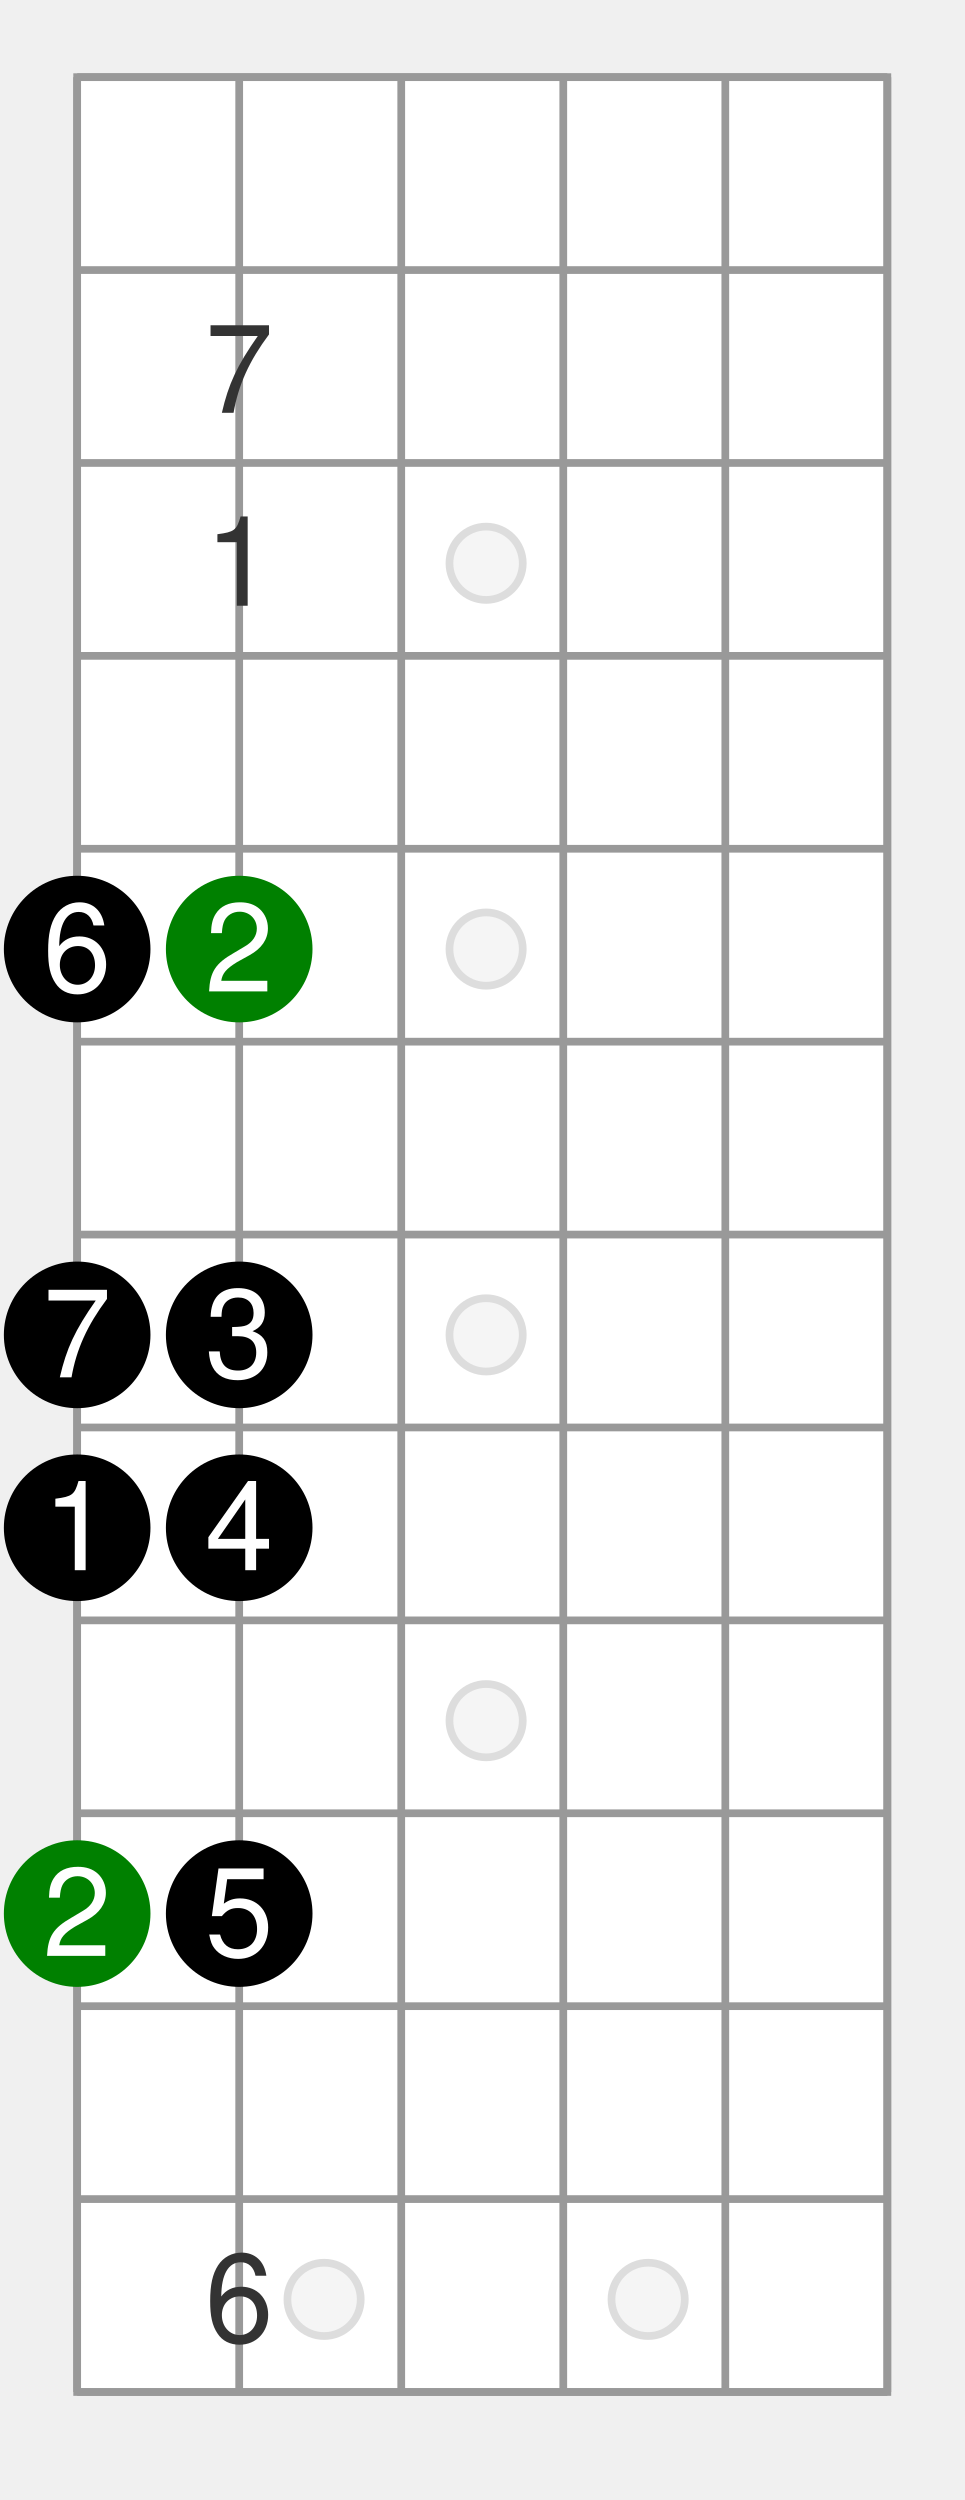
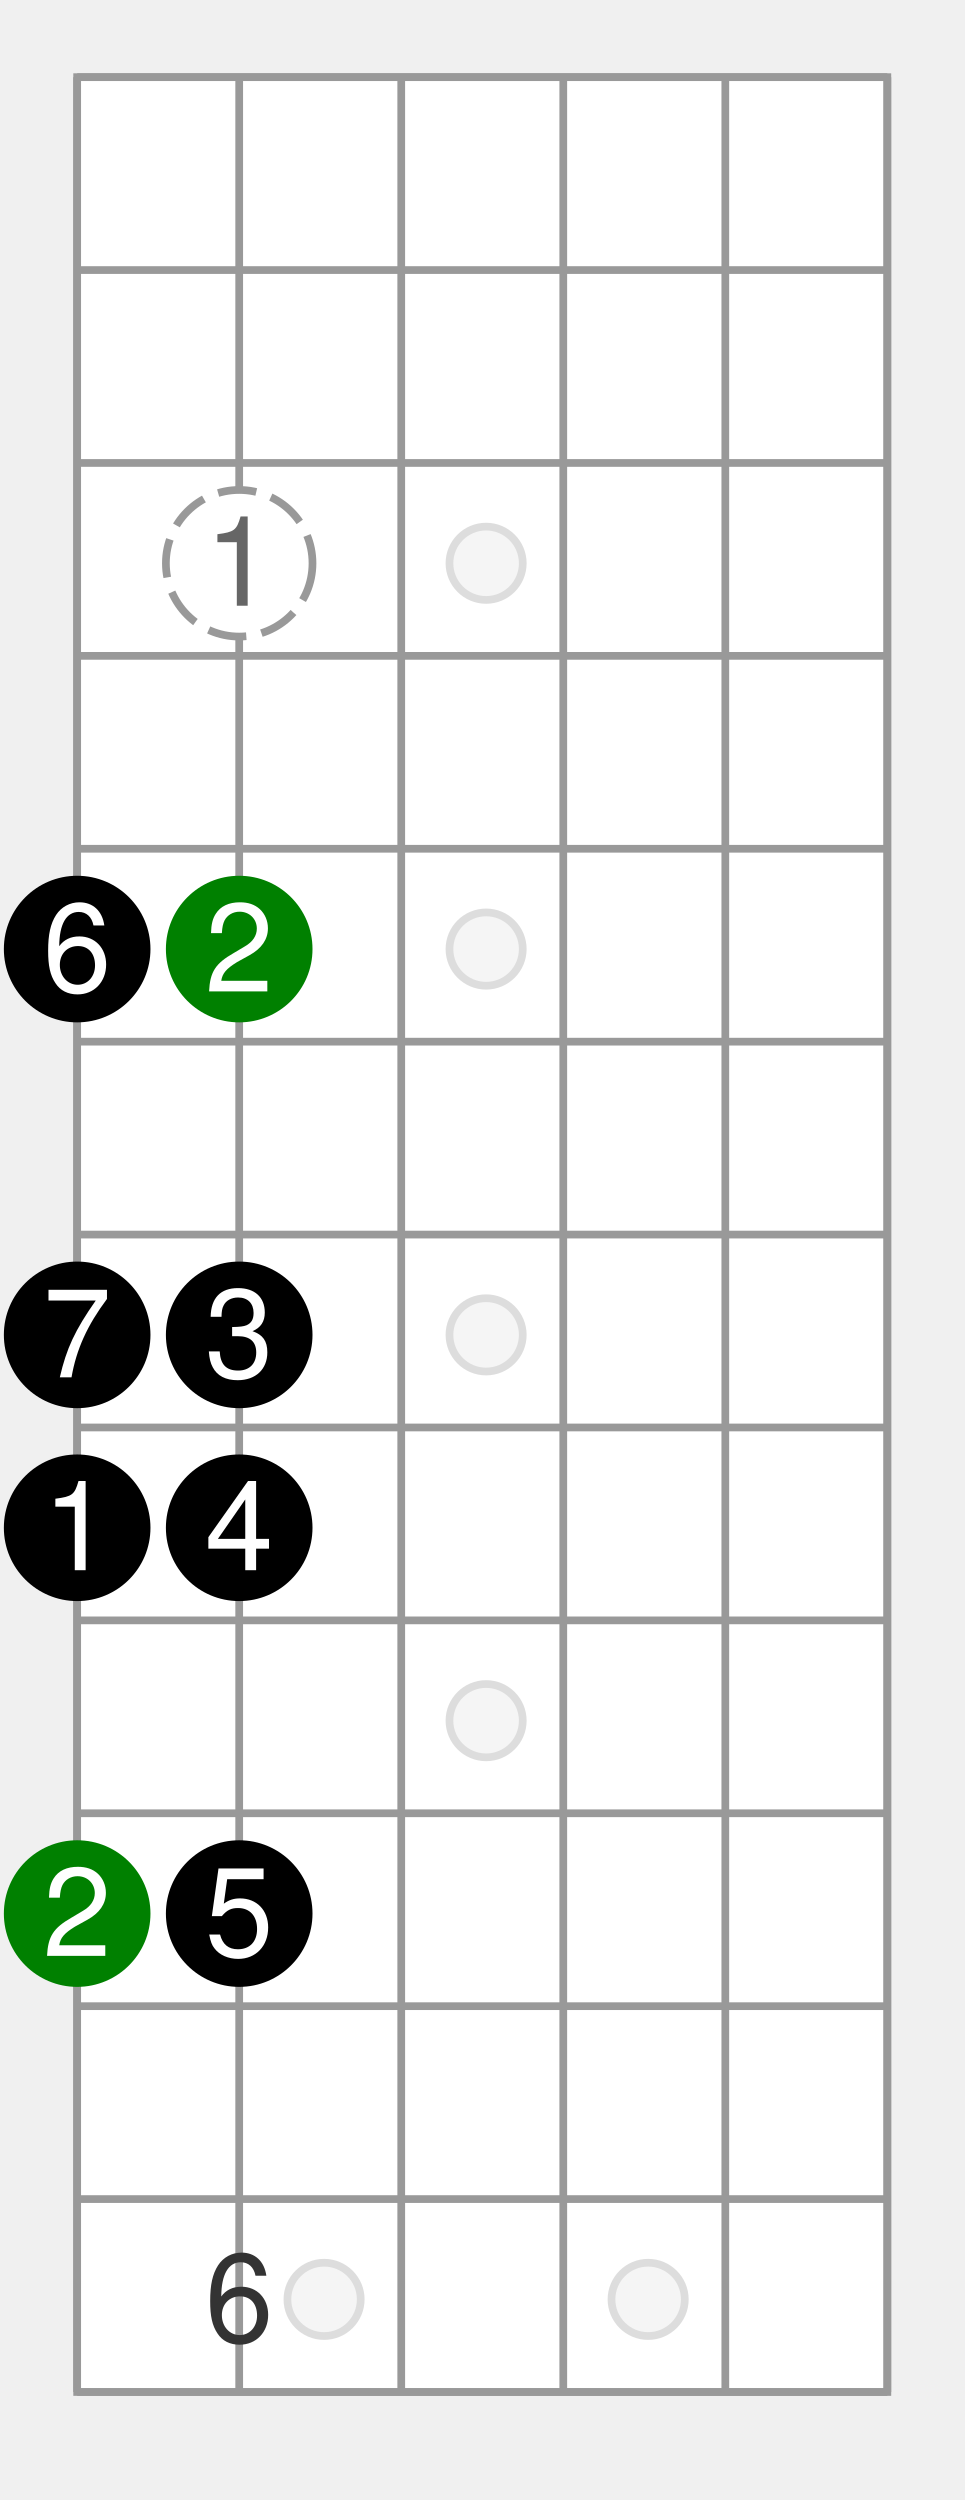
- <svg xmlns="http://www.w3.org/2000/svg" id="diagram-new" class="fbd-diagram" width="100%" viewBox="0 0 125 324" preserveAspectRatio="xMidYMid meet" font-size="16px" data-fbd="{&quot;numStrings&quot;:6,&quot;numFrets&quot;:12,&quot;inlays&quot;:[3,5,7,9,&quot;12:double&quot;],&quot;grid&quot;:[[null,null,null,null,null,null,null,null],[null,null,null,null,null,null,null,null],[null,null,&quot;7&quot;,null,null,null,null,null],[null,null,&quot;1&quot;,null,null,null,null,null],[null,null,null,null,null,null,null,null],[null,{&quot;dot&quot;:true,&quot;label&quot;:&quot;6&quot;},{&quot;dot&quot;:true,&quot;class&quot;:&quot;fbd-note-root&quot;,&quot;label&quot;:&quot;2&quot;},null,null,null,null,null],[null,null,null,null,null,null,null,null],[null,{&quot;dot&quot;:true,&quot;label&quot;:&quot;7&quot;},{&quot;dot&quot;:true,&quot;label&quot;:&quot;3&quot;},null,null,null,null,null],[null,{&quot;dot&quot;:true,&quot;label&quot;:&quot;1&quot;},{&quot;dot&quot;:true,&quot;label&quot;:&quot;4&quot;},null,null,null,null,null],[null,null,null,null,null,null,null,null],[null,{&quot;dot&quot;:true,&quot;class&quot;:&quot;fbd-note-root&quot;,&quot;label&quot;:&quot;2&quot;},{&quot;dot&quot;:true,&quot;label&quot;:&quot;5&quot;},null,null,null,null,null],[null],[null,null,&quot;6&quot;]]}">
+ <svg xmlns="http://www.w3.org/2000/svg" id="diagram-new" class="fbd-diagram" width="100%" viewBox="0 0 125 324" preserveAspectRatio="xMidYMid meet" font-size="16px" data-fbd="{&quot;numStrings&quot;:6,&quot;numFrets&quot;:12,&quot;inlays&quot;:[3,5,7,9,&quot;12:double&quot;],&quot;grid&quot;:[[null,null,null,null,null,null,null,null],[null,null,null,null,null,null,null,null],[null,null,&quot;&quot;,null,null,null,null,null],[null,null,{&quot;label&quot;:&quot;1&quot;,&quot;dot&quot;:true,&quot;class&quot;:&quot;fbd-note-optional&quot;},null,null,null,null,null],[null,null,null,null,null,null,null,null],[null,{&quot;dot&quot;:true,&quot;label&quot;:&quot;6&quot;},{&quot;dot&quot;:true,&quot;class&quot;:&quot;fbd-note-root&quot;,&quot;label&quot;:&quot;2&quot;},null,null,null,null,null],[null,null,null,null,null,null,null,null],[null,{&quot;dot&quot;:true,&quot;label&quot;:&quot;7&quot;},{&quot;dot&quot;:true,&quot;label&quot;:&quot;3&quot;},null,null,null,null,null],[null,{&quot;dot&quot;:true,&quot;label&quot;:&quot;1&quot;},{&quot;dot&quot;:true,&quot;label&quot;:&quot;4&quot;},null,null,null,null,null],[null,null,null,null,null,null,null,null],[null,{&quot;dot&quot;:true,&quot;class&quot;:&quot;fbd-note-root&quot;,&quot;label&quot;:&quot;2&quot;},{&quot;dot&quot;:true,&quot;label&quot;:&quot;5&quot;},null,null,null,null,null],[null],[null,null,&quot;6&quot;]]}">
  <style type="text/css">/*  */
 .fbd-grid { stroke: #999; } .fbd-grid-background { fill: #fff; } .fbd-diagram { font-family: "Helvetica Neue",Helvetica,Arial,sans-serif; font-weight: 500; } .fbd-inlays { fill: #f5f5f5; stroke: #ddd; } .fbd-positions text { fill: #333; text-anchor: middle; } .fbd-positions circle + text { fill: #fff; } .fbd-dots { fill: #000; stroke: none; } .fbd-note-footer { font-size: 75%; text-anchor: middle; fill: #000; } .fbd-note-root circle { fill: green; } .fbd-note-optional circle { fill: #fff; stroke: #999; stroke-dasharray: 5,2; } .fbd-note-optional circle + text { fill: #666; } .fbd-note-chromatic circle { fill: #fcc; } .fbd-note-chromatic circle + text { fill: #000; }
/*  */
</style>
  <g class="fbd-grid">
    <rect class="fbd-grid-background" x="10" y="10" width="105" height="300" />
    <path class="fbd-frets" d=" M10 10 h105 M10 35 h105 M10 60 h105 M10 85 h105 M10 110 h105 M10 135 h105 M10 160 h105 M10 185 h105 M10 210 h105 M10 235 h105 M10 260 h105 M10 285 h105 M10 310 h105" />
    <path class="fbd-strings" d=" M10 10 v300 M31 10 v300 M52 10 v300 M73 10 v300 M94 10 v300 M115 10 v300" />
  </g>
  <g class="fbd-inlays">
    <circle cx="63" cy="73" r="4.75" />
    <circle cx="63" cy="123" r="4.75" />
    <circle cx="63" cy="173" r="4.75" />
    <circle cx="63" cy="223" r="4.75" />
    <circle cx="42" cy="298" r="4.75" />
    <circle cx="84" cy="298" r="4.75" />
  </g>
  <g class="fbd-positions">
-     <g class="fbd-pos-2-2">
-       <text x="31" y="53.5">7</text>
-     </g>
-     <g class="fbd-pos-2-3">
+     <g class="fbd-pos-2-3 fbd-note-optional">
+       <circle cx="31" cy="73" r="9.5" />
      <text x="31" y="78.5">1</text>
    </g>
    <g class="fbd-pos-1-5">
      <circle cx="10" cy="123" r="9.5" />
      <text x="10" y="128.5">6</text>
    </g>
    <g class="fbd-pos-2-5 fbd-note-root">
      <circle cx="31" cy="123" r="9.5" />
      <text x="31" y="128.5">2</text>
    </g>
    <g class="fbd-pos-1-7">
      <circle cx="10" cy="173" r="9.5" />
      <text x="10" y="178.5">7</text>
    </g>
    <g class="fbd-pos-2-7">
      <circle cx="31" cy="173" r="9.5" />
      <text x="31" y="178.5">3</text>
    </g>
    <g class="fbd-pos-1-8">
      <circle cx="10" cy="198" r="9.5" />
      <text x="10" y="203.5">1</text>
    </g>
    <g class="fbd-pos-2-8">
      <circle cx="31" cy="198" r="9.5" />
      <text x="31" y="203.5">4</text>
    </g>
    <g class="fbd-pos-1-10 fbd-note-root">
      <circle cx="10" cy="248" r="9.5" />
      <text x="10" y="253.5">2</text>
    </g>
    <g class="fbd-pos-2-10">
      <circle cx="31" cy="248" r="9.5" />
      <text x="31" y="253.5">5</text>
    </g>
    <g class="fbd-pos-2-12">
      <text x="31" y="303.5">6</text>
    </g>
  </g>
</svg>
